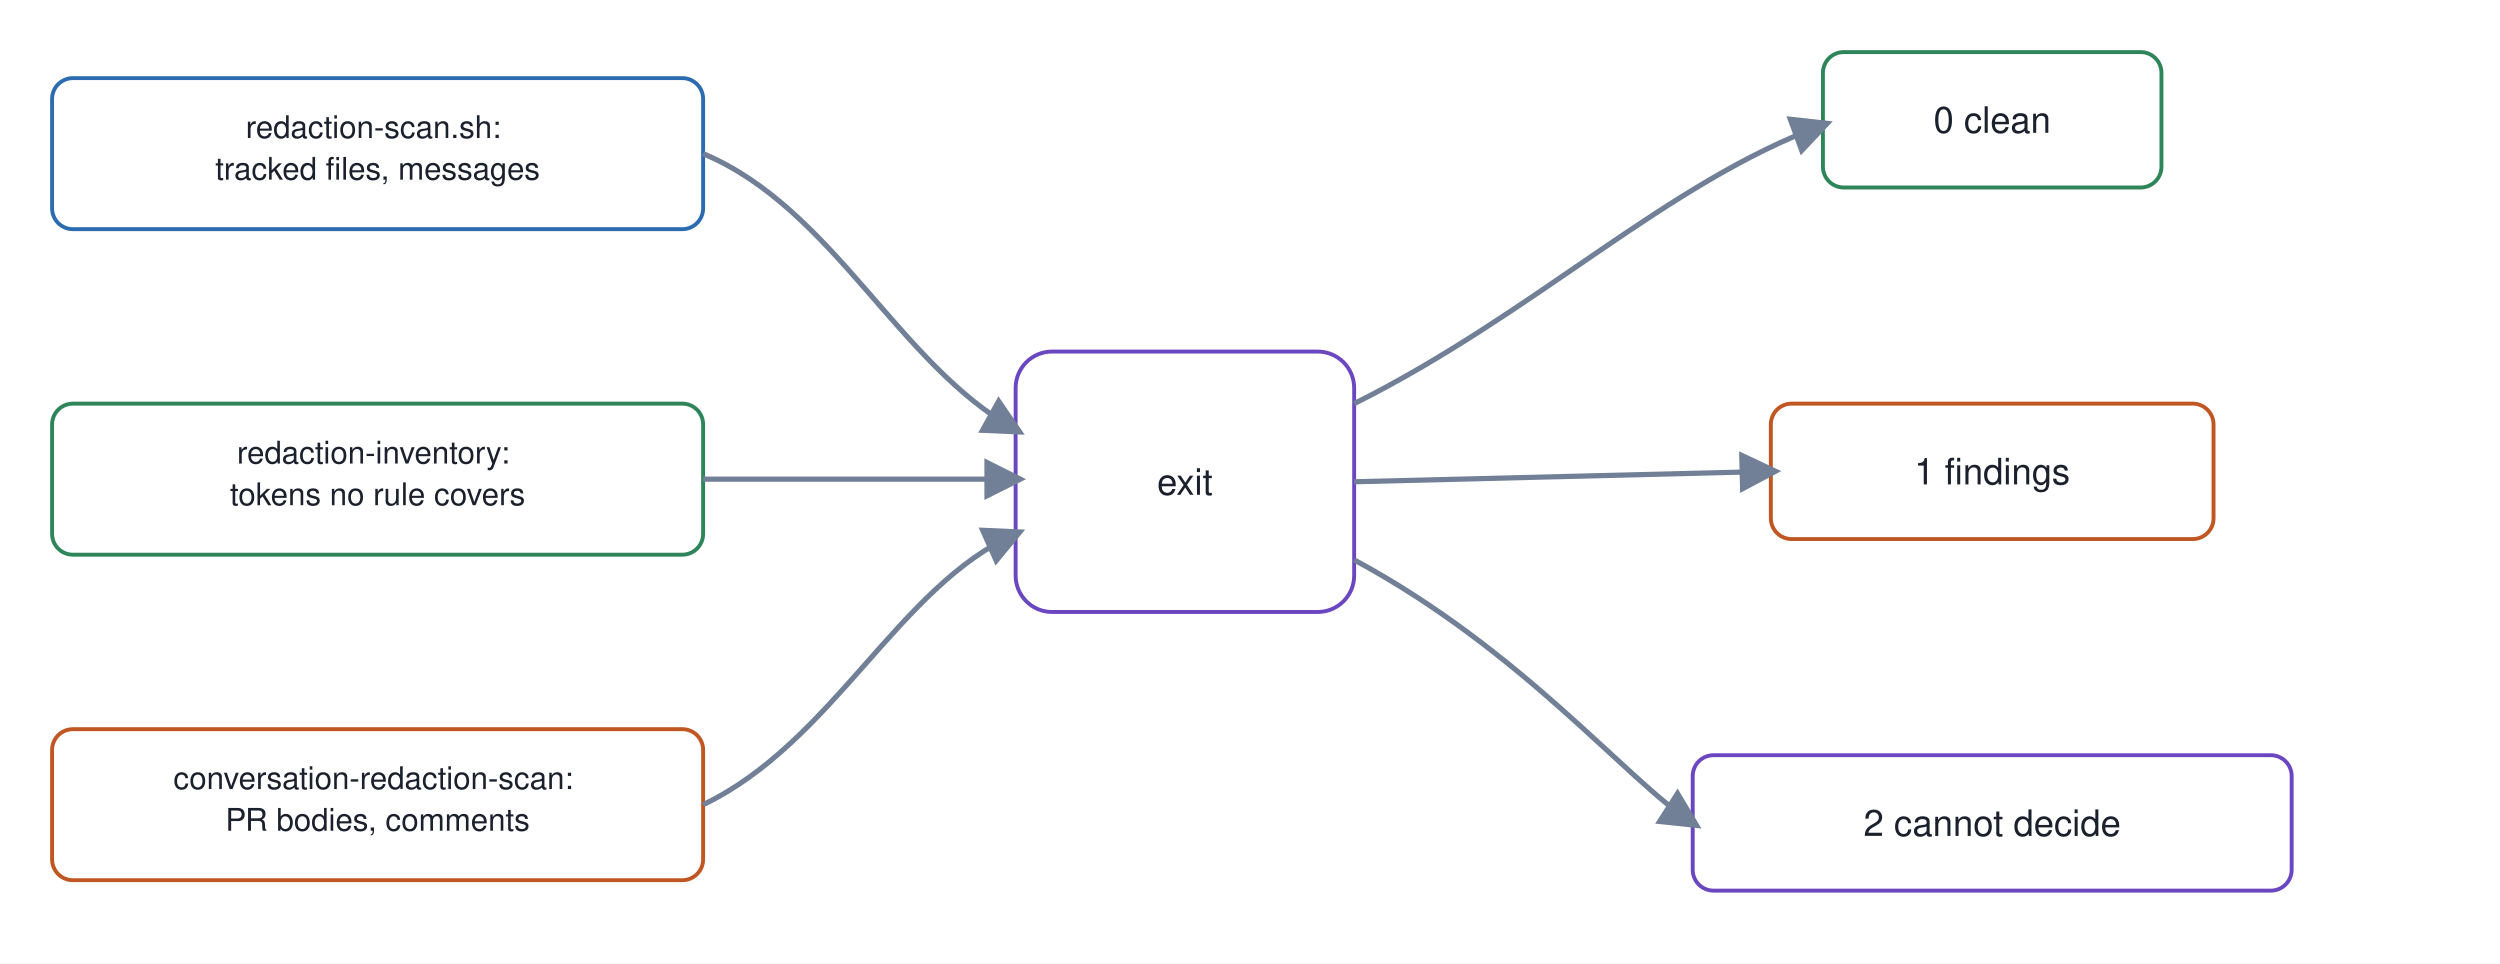
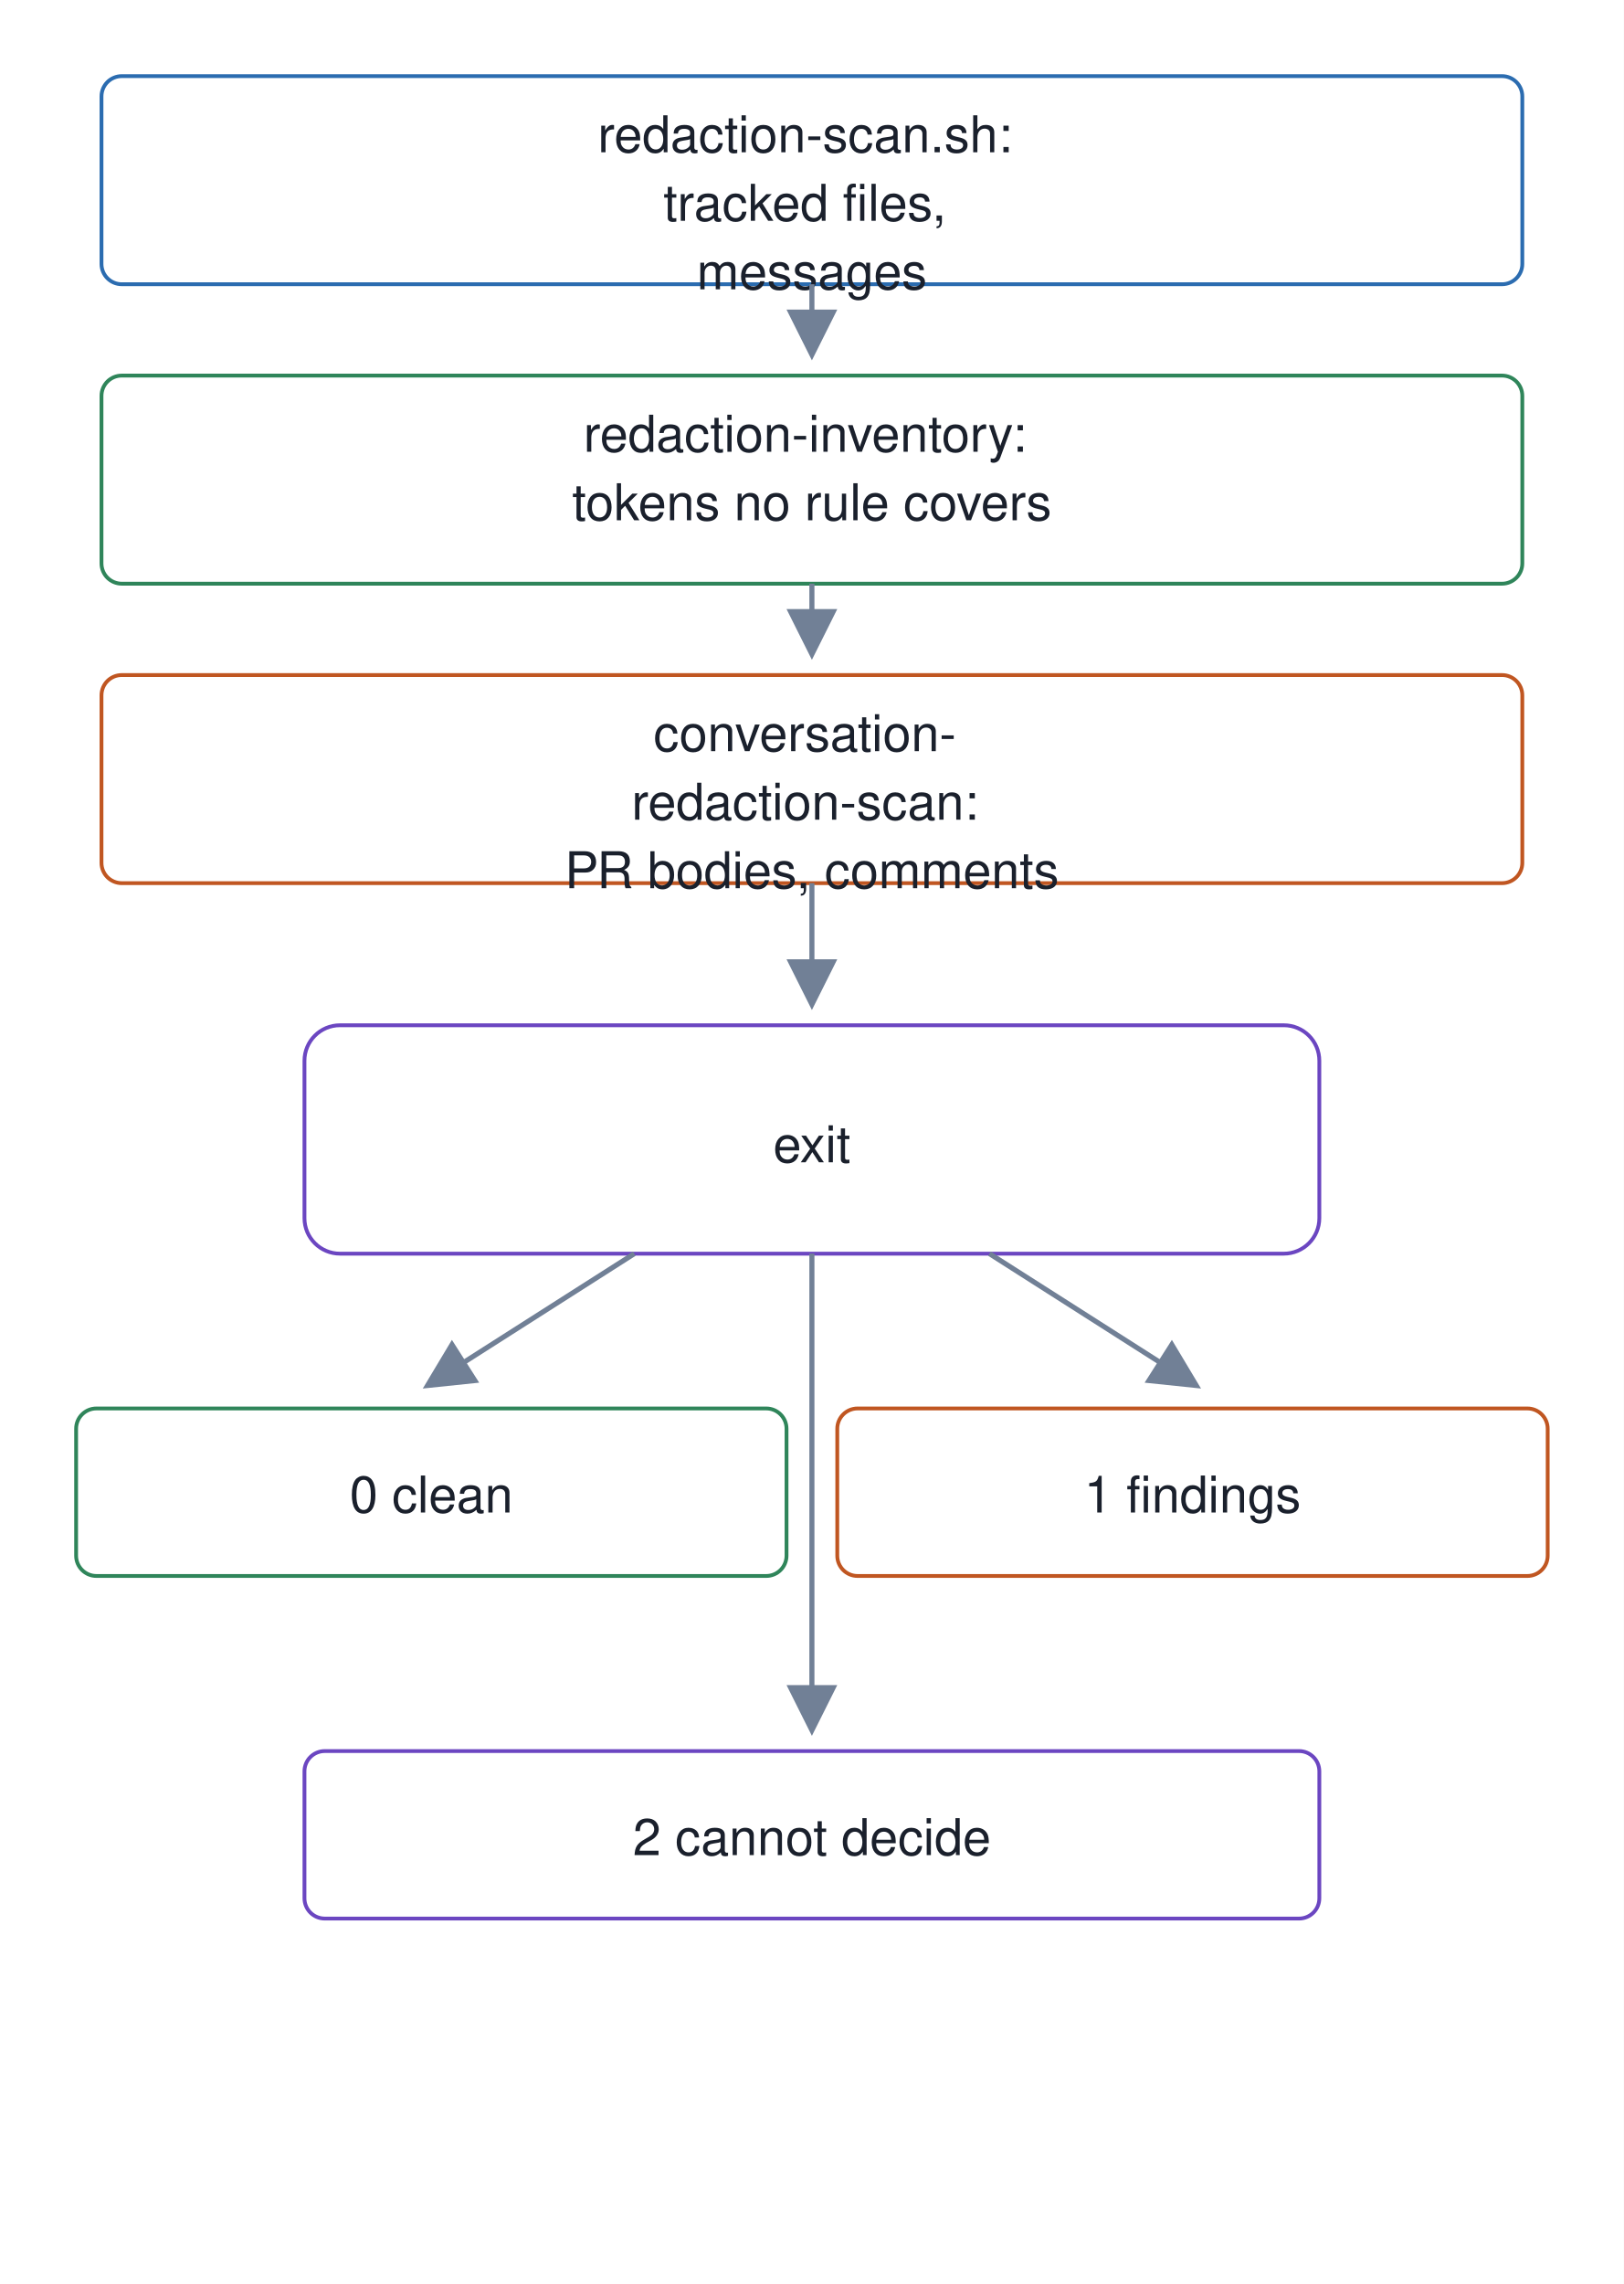
- <svg xmlns="http://www.w3.org/2000/svg" width="960" height="370" viewBox="0 0 960 370" font-family="Helvetica, Arial, sans-serif">
+ <svg xmlns="http://www.w3.org/2000/svg" width="640" height="900" viewBox="0 0 640 900" font-family="Helvetica, Arial, sans-serif">
  <defs>
-     <marker id="arrow08" markerWidth="8" markerHeight="8" refX="6" refY="4" orient="auto">
-       <path d="M0,0 L8,4 L0,8 z" fill="#718096" />
+     <marker id="arrow08" markerWidth="10" markerHeight="10" refX="8" refY="5" orient="auto">
+       <path d="M0,0 L10,5 L0,10 z" fill="#718096" />
    </marker>
  </defs>
-   <rect width="960" height="370" fill="#ffffff" />
-   <rect x="20" y="30" width="250" height="58" rx="8" fill="#ffffff" stroke="#2b6cb0" stroke-width="1.5" />
-   <text x="145" y="53" text-anchor="middle" font-size="12" fill="#1a202c">
-     <tspan x="145" dy="0">redaction-scan.sh:</tspan>
-     <tspan x="145" dy="16">tracked files, messages</tspan>
+   <rect width="640" height="900" fill="#ffffff" />
+   <rect x="40" y="30" width="560" height="82" rx="8" fill="#ffffff" stroke="#2b6cb0" stroke-width="1.5" />
+   <text x="320" y="60" text-anchor="middle" font-size="20" fill="#1a202c">
+     <tspan x="320" dy="0">redaction-scan.sh:</tspan>
+     <tspan x="320" dy="27">tracked files,</tspan>
+     <tspan x="320" dy="27">messages</tspan>
  </text>
-   <rect x="20" y="155" width="250" height="58" rx="8" fill="#ffffff" stroke="#2f855a" stroke-width="1.5" />
-   <text x="145" y="178" text-anchor="middle" font-size="12" fill="#1a202c">
-     <tspan x="145" dy="0">redaction-inventory:</tspan>
-     <tspan x="145" dy="16">tokens no rule covers</tspan>
+   <path d="M320 112 L320 138" stroke="#718096" stroke-width="2" marker-end="url(#arrow08)" />
+   <rect x="40" y="148" width="560" height="82" rx="8" fill="#ffffff" stroke="#2f855a" stroke-width="1.5" />
+   <text x="320" y="178" text-anchor="middle" font-size="20" fill="#1a202c">
+     <tspan x="320" dy="0">redaction-inventory:</tspan>
+     <tspan x="320" dy="27">tokens no rule covers</tspan>
  </text>
-   <rect x="20" y="280" width="250" height="58" rx="8" fill="#ffffff" stroke="#c05621" stroke-width="1.5" />
-   <text x="145" y="303" text-anchor="middle" font-size="12" fill="#1a202c">
-     <tspan x="145" dy="0">conversation-redaction-scan:</tspan>
-     <tspan x="145" dy="16">PR bodies, comments</tspan>
+   <path d="M320 230 L320 256" stroke="#718096" stroke-width="2" marker-end="url(#arrow08)" />
+   <rect x="40" y="266" width="560" height="82" rx="8" fill="#ffffff" stroke="#c05621" stroke-width="1.5" />
+   <text x="320" y="296" text-anchor="middle" font-size="20" fill="#1a202c">
+     <tspan x="320" dy="0">conversation-</tspan>
+     <tspan x="320" dy="27">redaction-scan:</tspan>
+     <tspan x="320" dy="27">PR bodies, comments</tspan>
  </text>
-   <rect x="390" y="135" width="130" height="100" rx="14" fill="#ffffff" stroke="#6b46c1" stroke-width="1.5" />
-   <text x="455" y="190" text-anchor="middle" font-size="14" fill="#1a202c">exit</text>
-   <rect x="700" y="20" width="130" height="52" rx="8" fill="#ffffff" stroke="#2f855a" stroke-width="1.5" />
-   <text x="765" y="51" text-anchor="middle" font-size="14" fill="#1a202c">0 clean</text>
-   <rect x="680" y="155" width="170" height="52" rx="8" fill="#ffffff" stroke="#c05621" stroke-width="1.5" />
-   <text x="765" y="186" text-anchor="middle" font-size="14" fill="#1a202c">1 findings</text>
-   <rect x="650" y="290" width="230" height="52" rx="8" fill="#ffffff" stroke="#6b46c1" stroke-width="1.5" />
-   <text x="765" y="321" text-anchor="middle" font-size="14" fill="#1a202c">2 cannot decide</text>
-   <path d="M270 59 C320 80 345 140 390 165" fill="none" stroke="#718096" stroke-width="2" marker-end="url(#arrow08)" />
-   <path d="M270 184 L390 184" stroke="#718096" stroke-width="2" marker-end="url(#arrow08)" />
-   <path d="M270 309 C320 285 345 225 390 205" fill="none" stroke="#718096" stroke-width="2" marker-end="url(#arrow08)" />
-   <path d="M520 155 C590 120 640 70 700 48" fill="none" stroke="#718096" stroke-width="2" marker-end="url(#arrow08)" />
-   <path d="M520 185 L680 181" stroke="#718096" stroke-width="2" marker-end="url(#arrow08)" />
-   <path d="M520 215 C585 250 625 300 650 316" fill="none" stroke="#718096" stroke-width="2" marker-end="url(#arrow08)" />
+   <path d="M320 348 L320 394" stroke="#718096" stroke-width="2" marker-end="url(#arrow08)" />
+   <rect x="120" y="404" width="400" height="90" rx="14" fill="#ffffff" stroke="#6b46c1" stroke-width="1.5" />
+   <text x="320" y="458" text-anchor="middle" font-size="20" fill="#1a202c">exit</text>
+   <path d="M250 494 L170 545" fill="none" stroke="#718096" stroke-width="2" marker-end="url(#arrow08)" />
+   <path d="M390 494 L470 545" fill="none" stroke="#718096" stroke-width="2" marker-end="url(#arrow08)" />
+   <rect x="30" y="555" width="280" height="66" rx="8" fill="#ffffff" stroke="#2f855a" stroke-width="1.5" />
+   <text x="170" y="596" text-anchor="middle" font-size="20" fill="#1a202c">0 clean</text>
+   <rect x="330" y="555" width="280" height="66" rx="8" fill="#ffffff" stroke="#c05621" stroke-width="1.5" />
+   <text x="470" y="596" text-anchor="middle" font-size="20" fill="#1a202c">1 findings</text>
+   <path d="M320 494 L320 680" stroke="#718096" stroke-width="2" marker-end="url(#arrow08)" />
+   <rect x="120" y="690" width="400" height="66" rx="8" fill="#ffffff" stroke="#6b46c1" stroke-width="1.5" />
+   <text x="320" y="731" text-anchor="middle" font-size="20" fill="#1a202c">2 cannot decide</text>
</svg>
